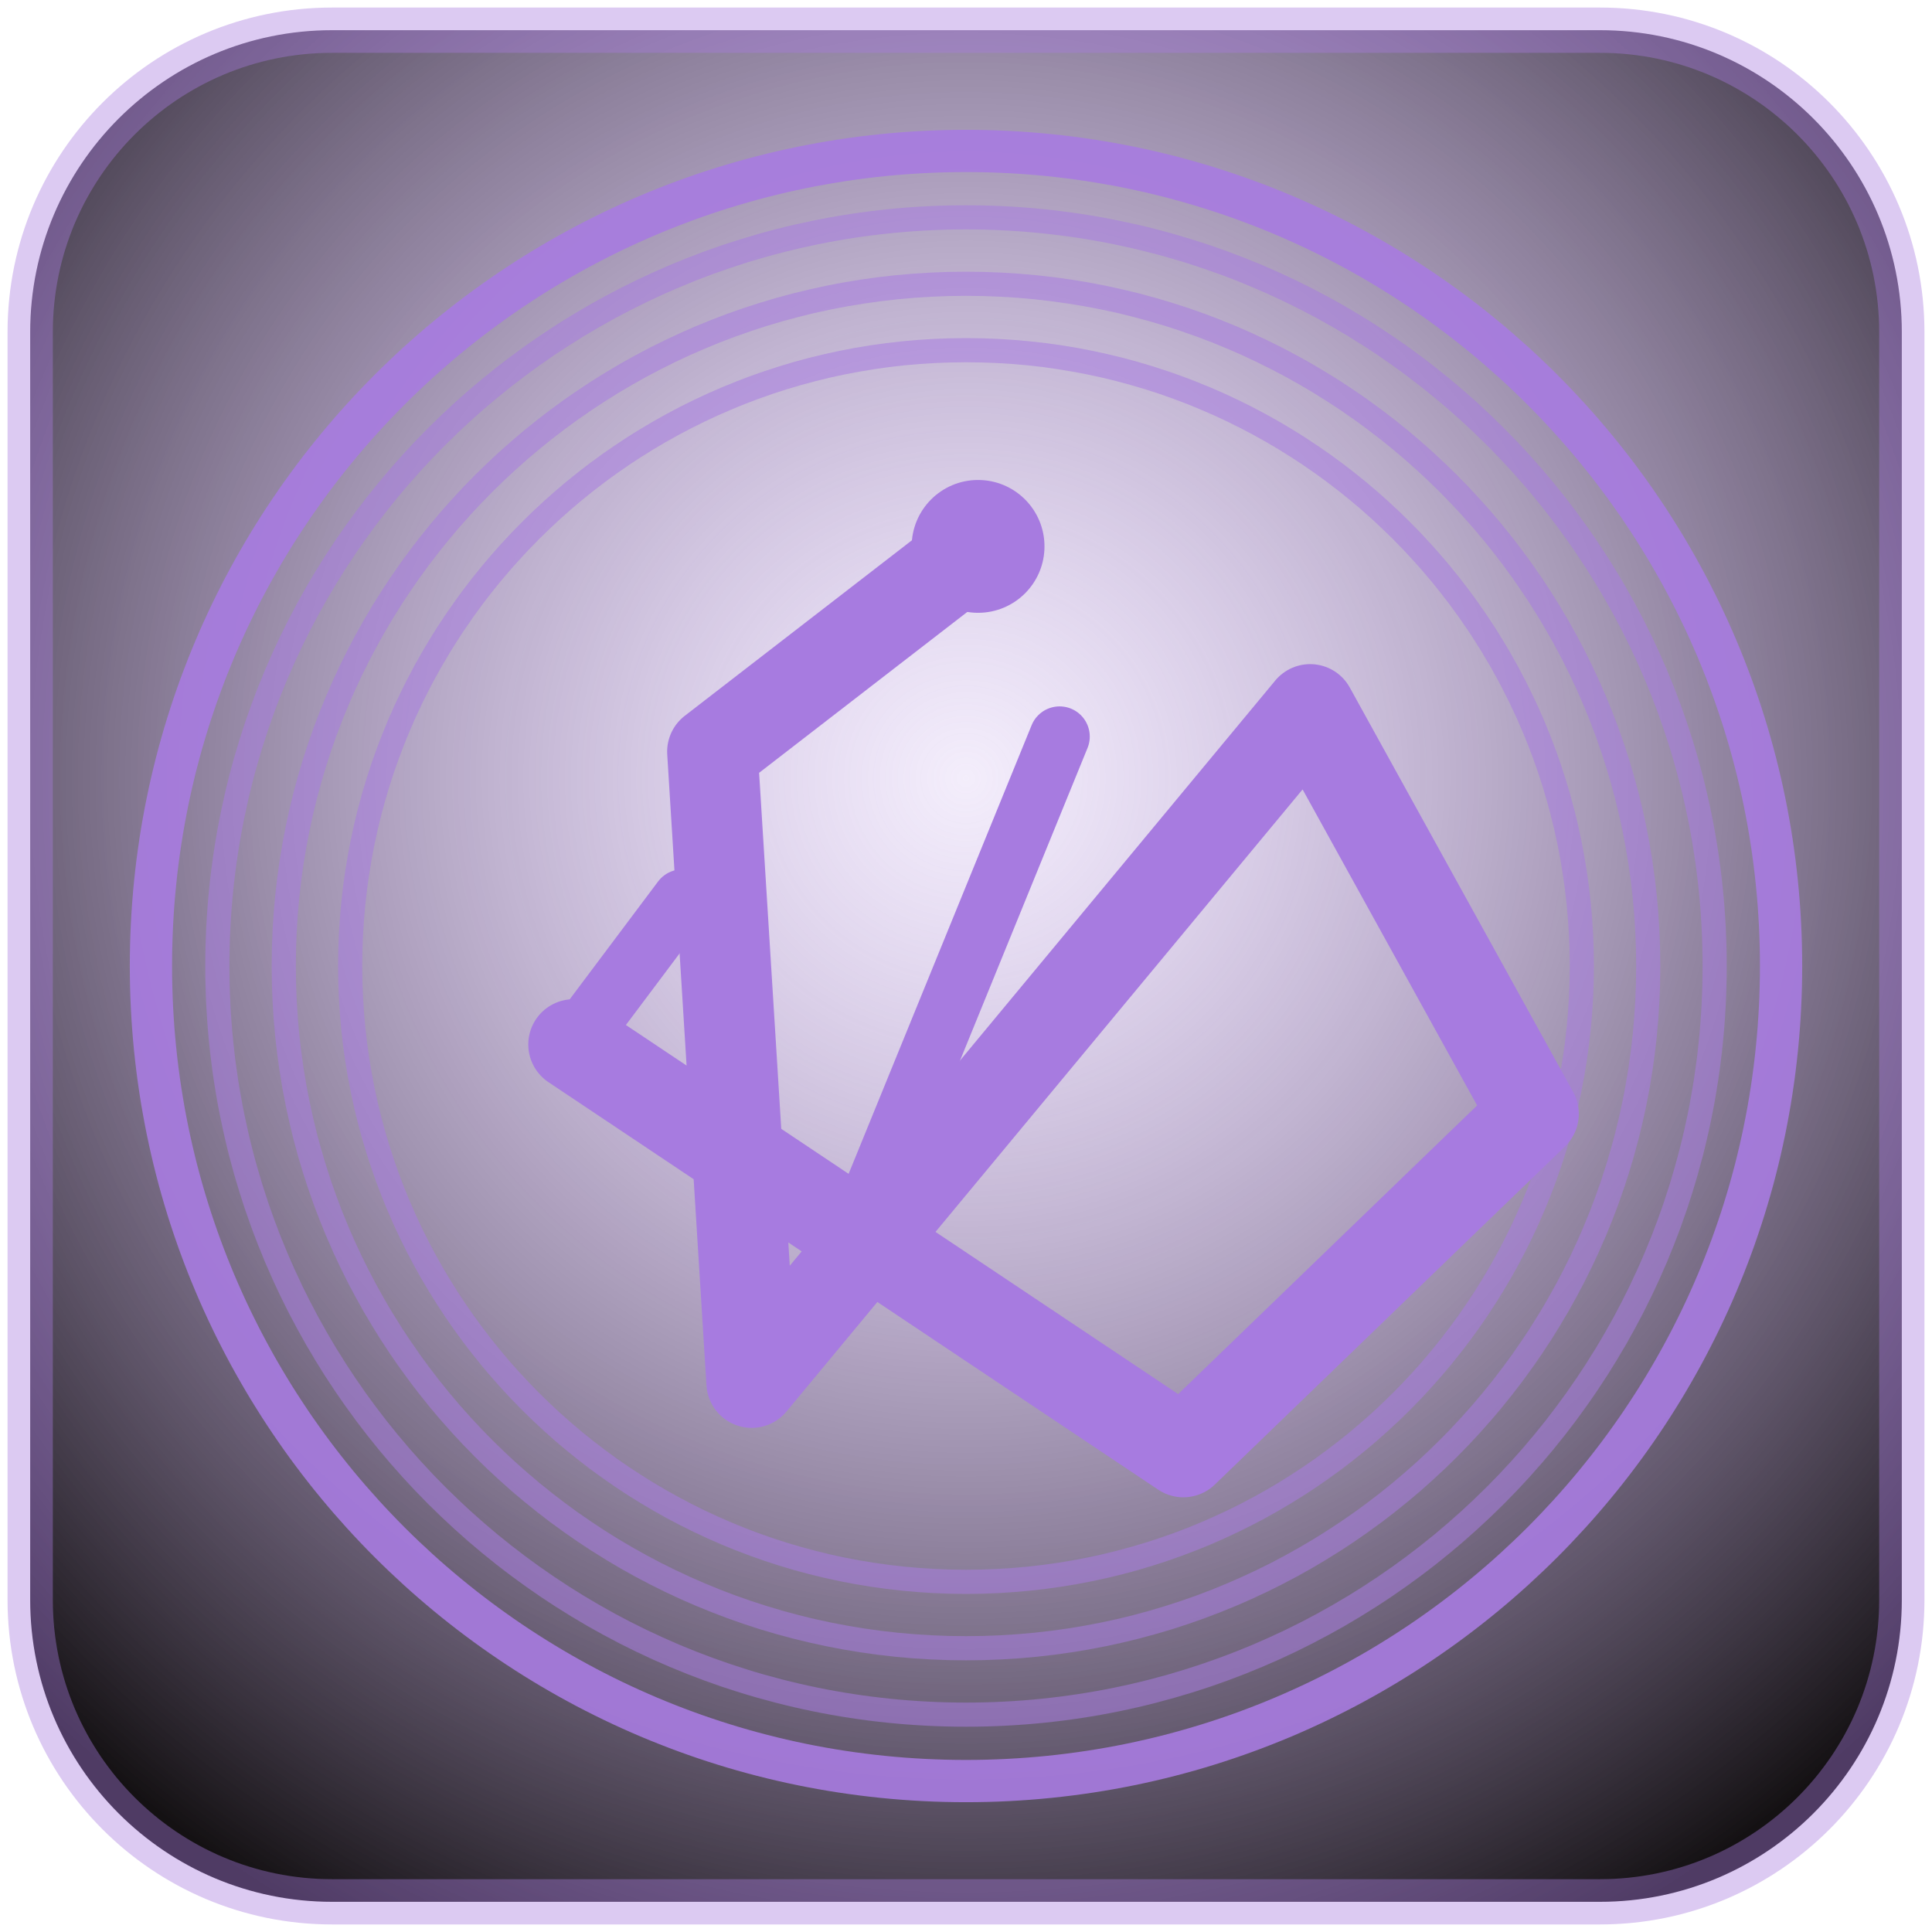
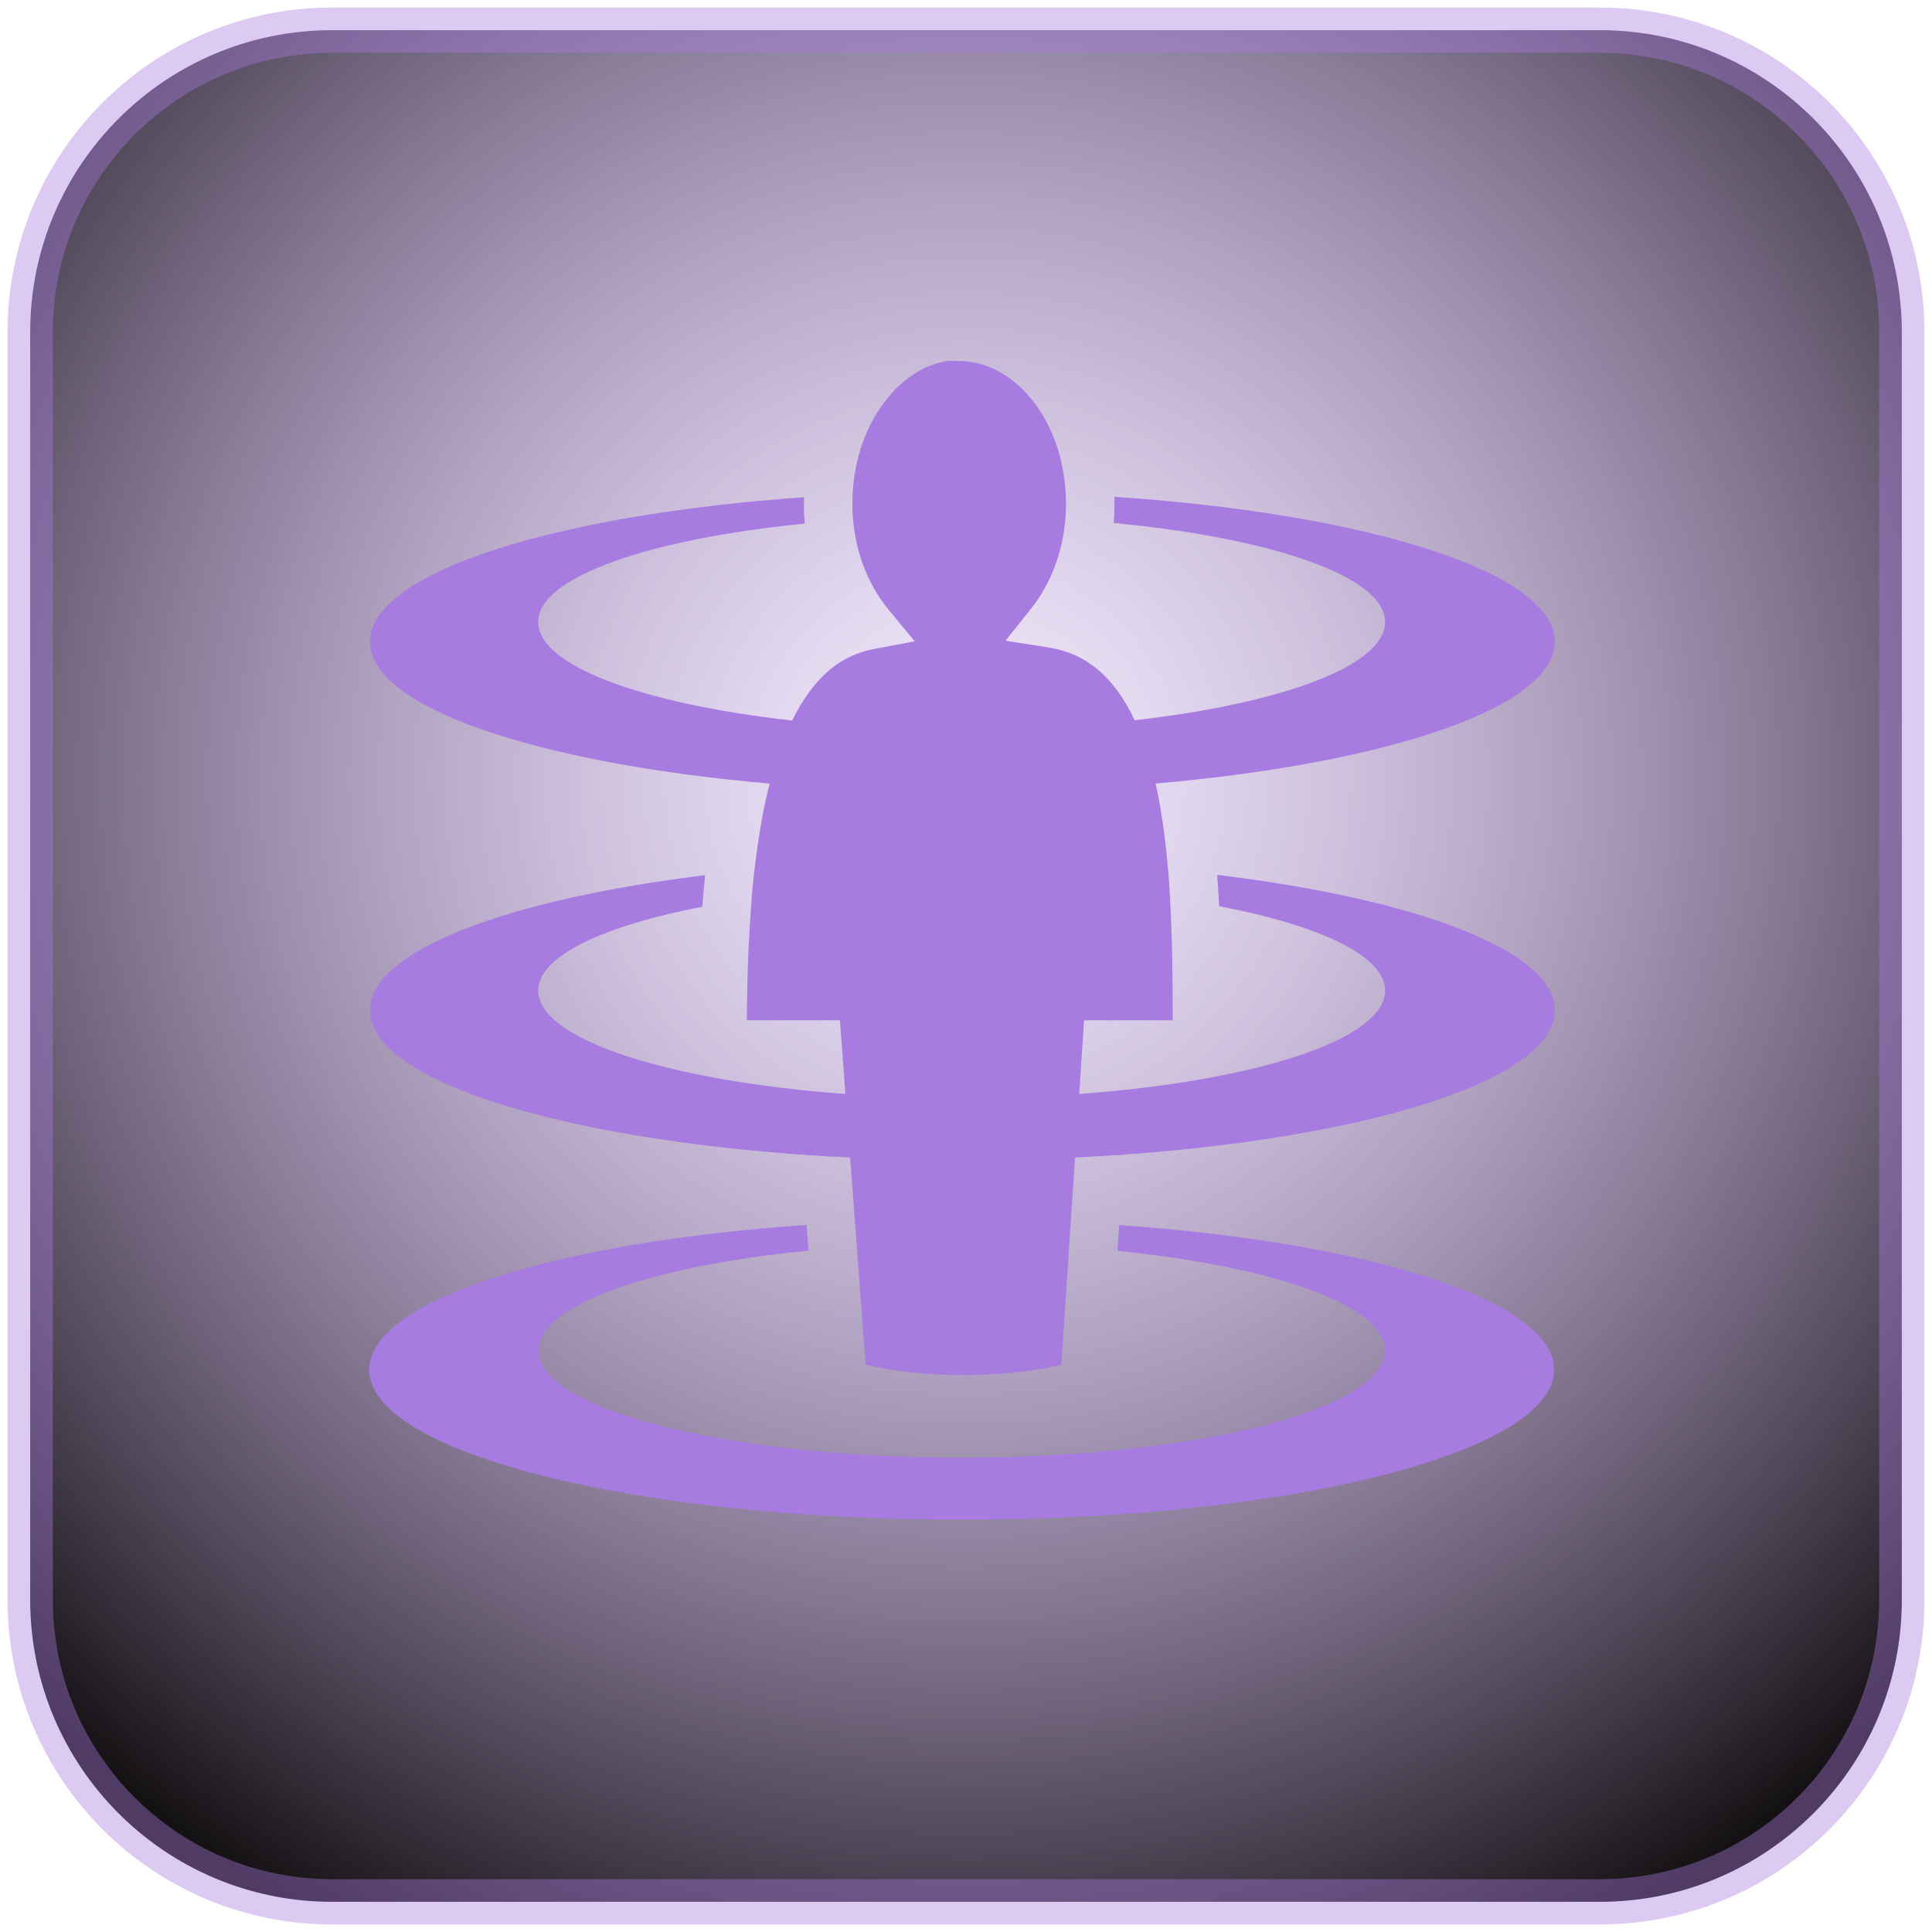
<svg xmlns="http://www.w3.org/2000/svg" viewBox="0 0 64 64" width="256" height="256">
  <defs>
    <radialGradient id="g" cx="50%" cy="40%" r="70%">
      <stop offset="0" stop-color="#a77be022" />
      <stop offset="1" stop-color="#141113" />
    </radialGradient>
  </defs>
  <rect x="1" y="1" width="62" height="62" rx="10" fill="url(#g)" stroke="#a77be066" stroke-width="1.5" />
-   <g fill="none" stroke="#a77be0" stroke-width="3" stroke-linecap="round" stroke-linejoin="round">
-     <circle cx="32" cy="32" r="27" stroke-width="1.4" opacity="0.9" />
-     <circle cx="32" cy="32" r="24.8" stroke-width="0.8" opacity="0.55" />
-     <circle cx="32" cy="32" r="22.6" stroke-width="0.8" opacity="0.55" />
-     <circle cx="32" cy="32" r="20.4" stroke-width="0.8" opacity="0.55" />
-     <path d="M19.0 34.6 L39.2 48.1 L50.8 36.9 L43.4 23.5 L24.9 45.8 L23.6 24.9 L32.4 18.1" />
-     <path d="M35.1 24.4 L28.9 39.6" stroke-width="2" />
-     <path d="M19.0 34.6 l3.6 -4.8" stroke-width="2" />
-     <circle cx="32.4" cy="18.1" r="2.2" fill="#a77be0" stroke="none" />
+   <g transform="translate(10 10) scale(0.0859375)" fill="#a77be0">
+     <path d="M249.334 22.717c-18.64 2.424-35.677 23.574-37.043 51.49v.02c-.057 1.186-.097 2.38-.097 3.59 0 16.362 5.658 30.827 13.942 40.818l10.127 12.213-15.592 2.933c-10.75 2.025-18.622 7.702-25.373 16.978-2.285 3.14-4.384 6.707-6.31 10.62-57.54-6.44-97.91-21.06-97.91-37.952 0-17.363 42.647-31.983 102.75-37.97-.213-2.51-.323-5.057-.323-7.636v-.002c0-.84.024-1.674.047-2.51-96.43 6.77-167.298 29.15-167.3 55.71-.002 25.33 64.462 46.86 154.074 54.67-.19.742-.394 1.465-.576 2.216-2.36 9.72-4.05 20.22-5.268 31.03-.01 0-.02 0-.03.002-.418 3.653-.78 7.34-1.095 11.046l.05-.005c-1.316 15.777-1.772 31.88-1.893 46.95h35.894l2.115 28.4c-68.24-4.994-118.444-21.004-118.444-39.843 0-13.243 24.83-24.89 63.27-32.33.3-4.056.66-8.115 1.076-12.162-76.42 9.353-129.17 29.168-129.172 52.086-.002 28.17 79.71 51.643 185.098 56.768l5.94 79.77c10.5 2.648 24.84 4.162 39.017 4.068 13.79-.092 27.235-1.71 36.45-4l5.263-79.846c105.308-5.14 184.935-28.605 184.935-56.76 0-23.013-53.196-42.895-130.13-52.2.304 4.02.557 8.047.755 12.07 38.883 7.43 63.965 19.17 63.965 32.536 0 18.84-49.804 34.85-117.908 39.844l1.87-28.402h34.18c-.012-15.113-.127-31.27-1.033-47.094.01 0 .02.002.032.004-.214-3.687-.472-7.352-.782-10.986l-.02-.002c-.94-11.157-2.367-21.984-4.546-31.967-.09-.405-.184-.803-.275-1.206 89.518-7.826 153.893-29.344 153.893-54.656 0-26.787-72.076-49.332-169.77-55.887.025.895.053 1.788.053 2.688 0 2.5-.104 4.97-.304 7.407 61.19 5.836 104.61 20.61 104.61 38.2 0 16.805-39.633 31.355-96.524 37.848-2.01-4.283-4.26-8.15-6.762-11.505-6.83-9.167-15.063-14.81-27.14-16.682l-15.913-2.47 10.037-12.59c6.928-8.69 11.912-20.715 13.057-34.268h.002c.163-1.95.25-3.93.25-5.938 0-.77-.022-1.532-.048-2.29-.015-.48-.033-.958-.057-1.434h-.002c-1.48-29.745-20.507-51.3-41.076-51.3-2.528 0-3.966-.087-4.03-.08h-.003zM194.54 355.822c-97.11 6.655-168.573 29.11-168.573 55.8 0 31.932 102.243 57.815 228.367 57.815S482.7 443.555 482.7 411.623c0-26.608-71.02-49.004-167.67-55.736l-.655 9.93c60.363 6.055 103.074 20.956 103.074 38.394 0 22.81-73.032 41.298-163.12 41.298-90.088 0-163.12-18.49-163.12-41.297 0-17.533 43.18-32.502 104.07-38.493l-.74-9.895z" />
  </g>
</svg>
